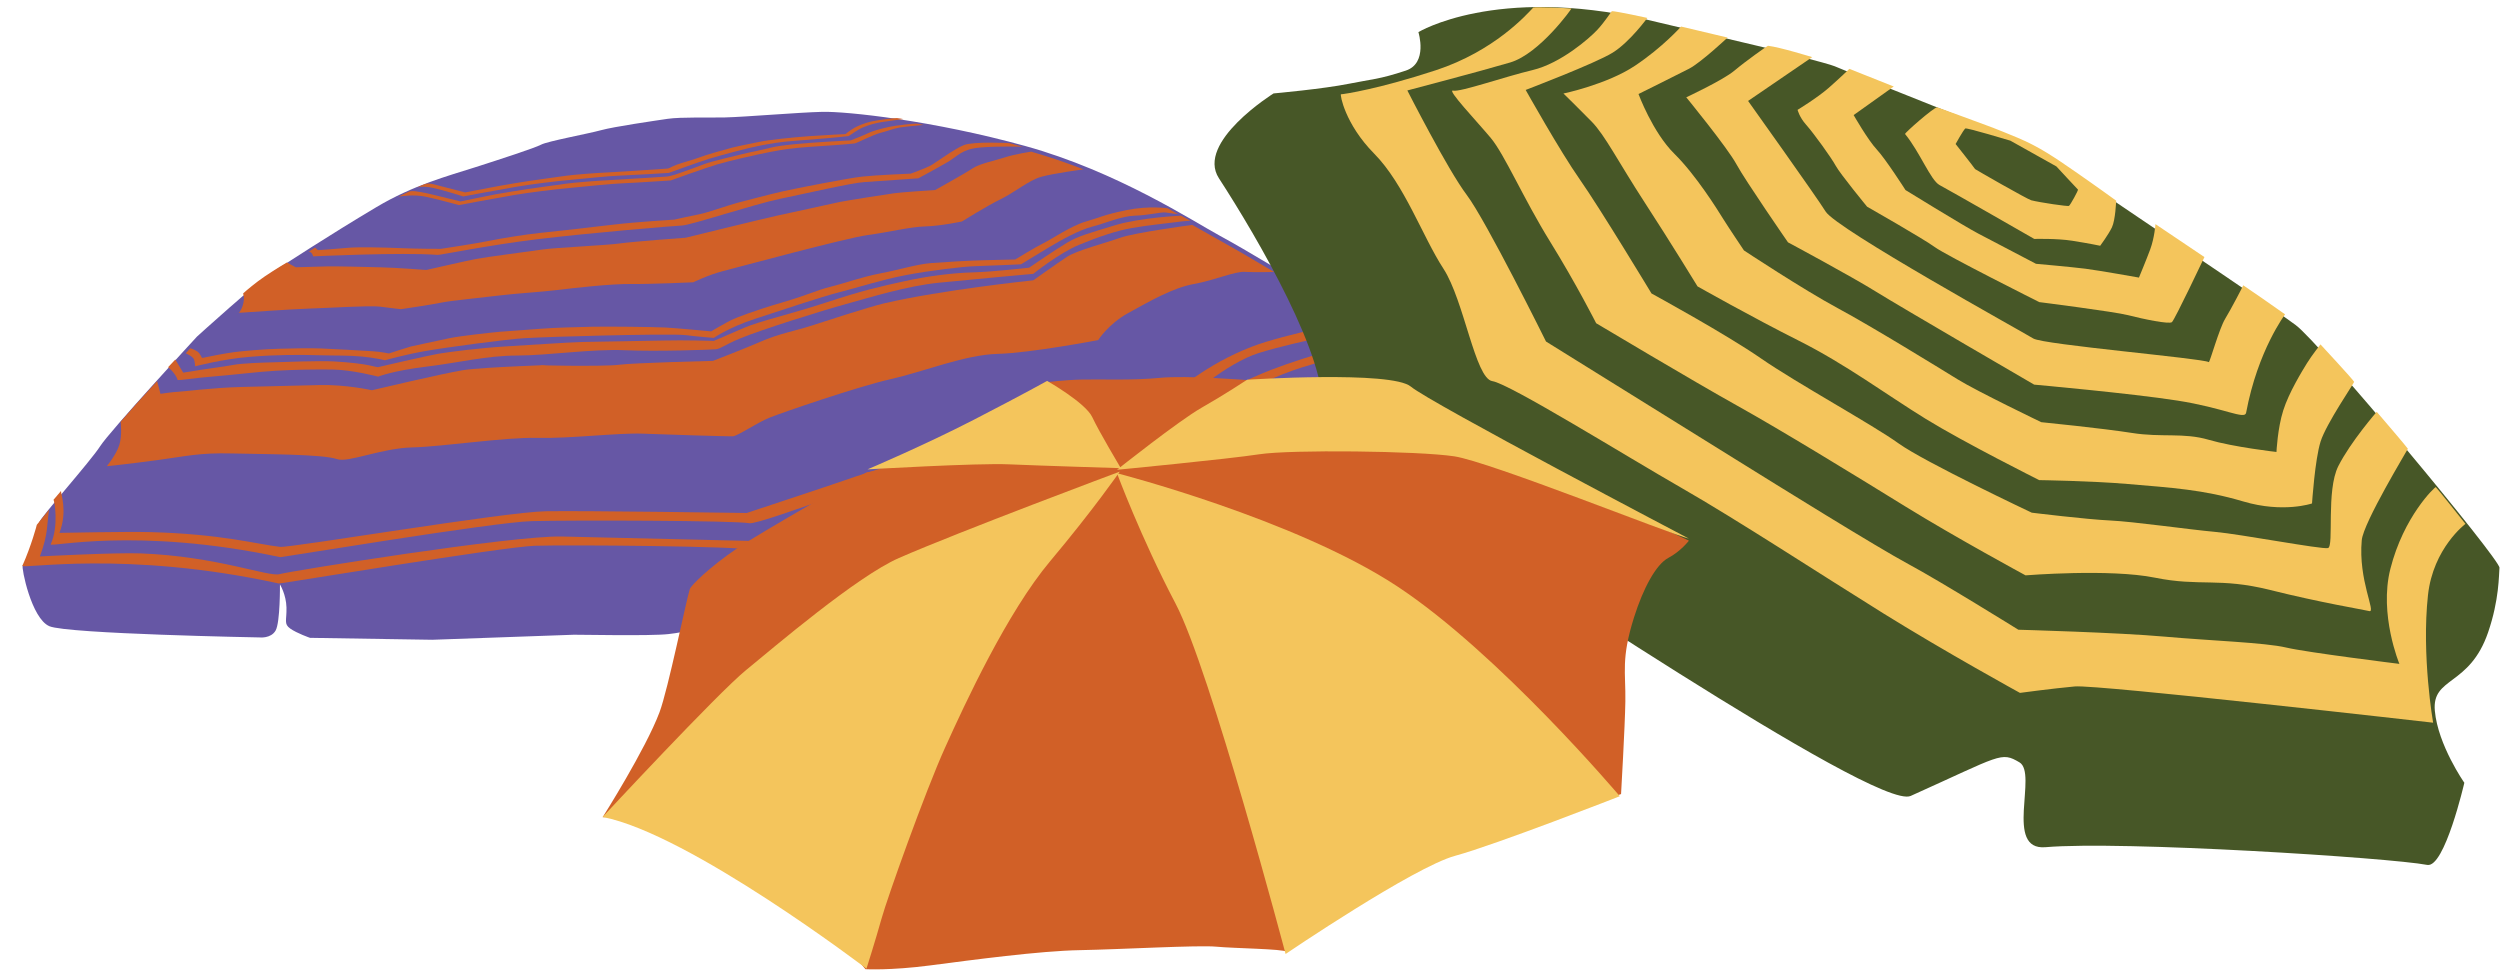
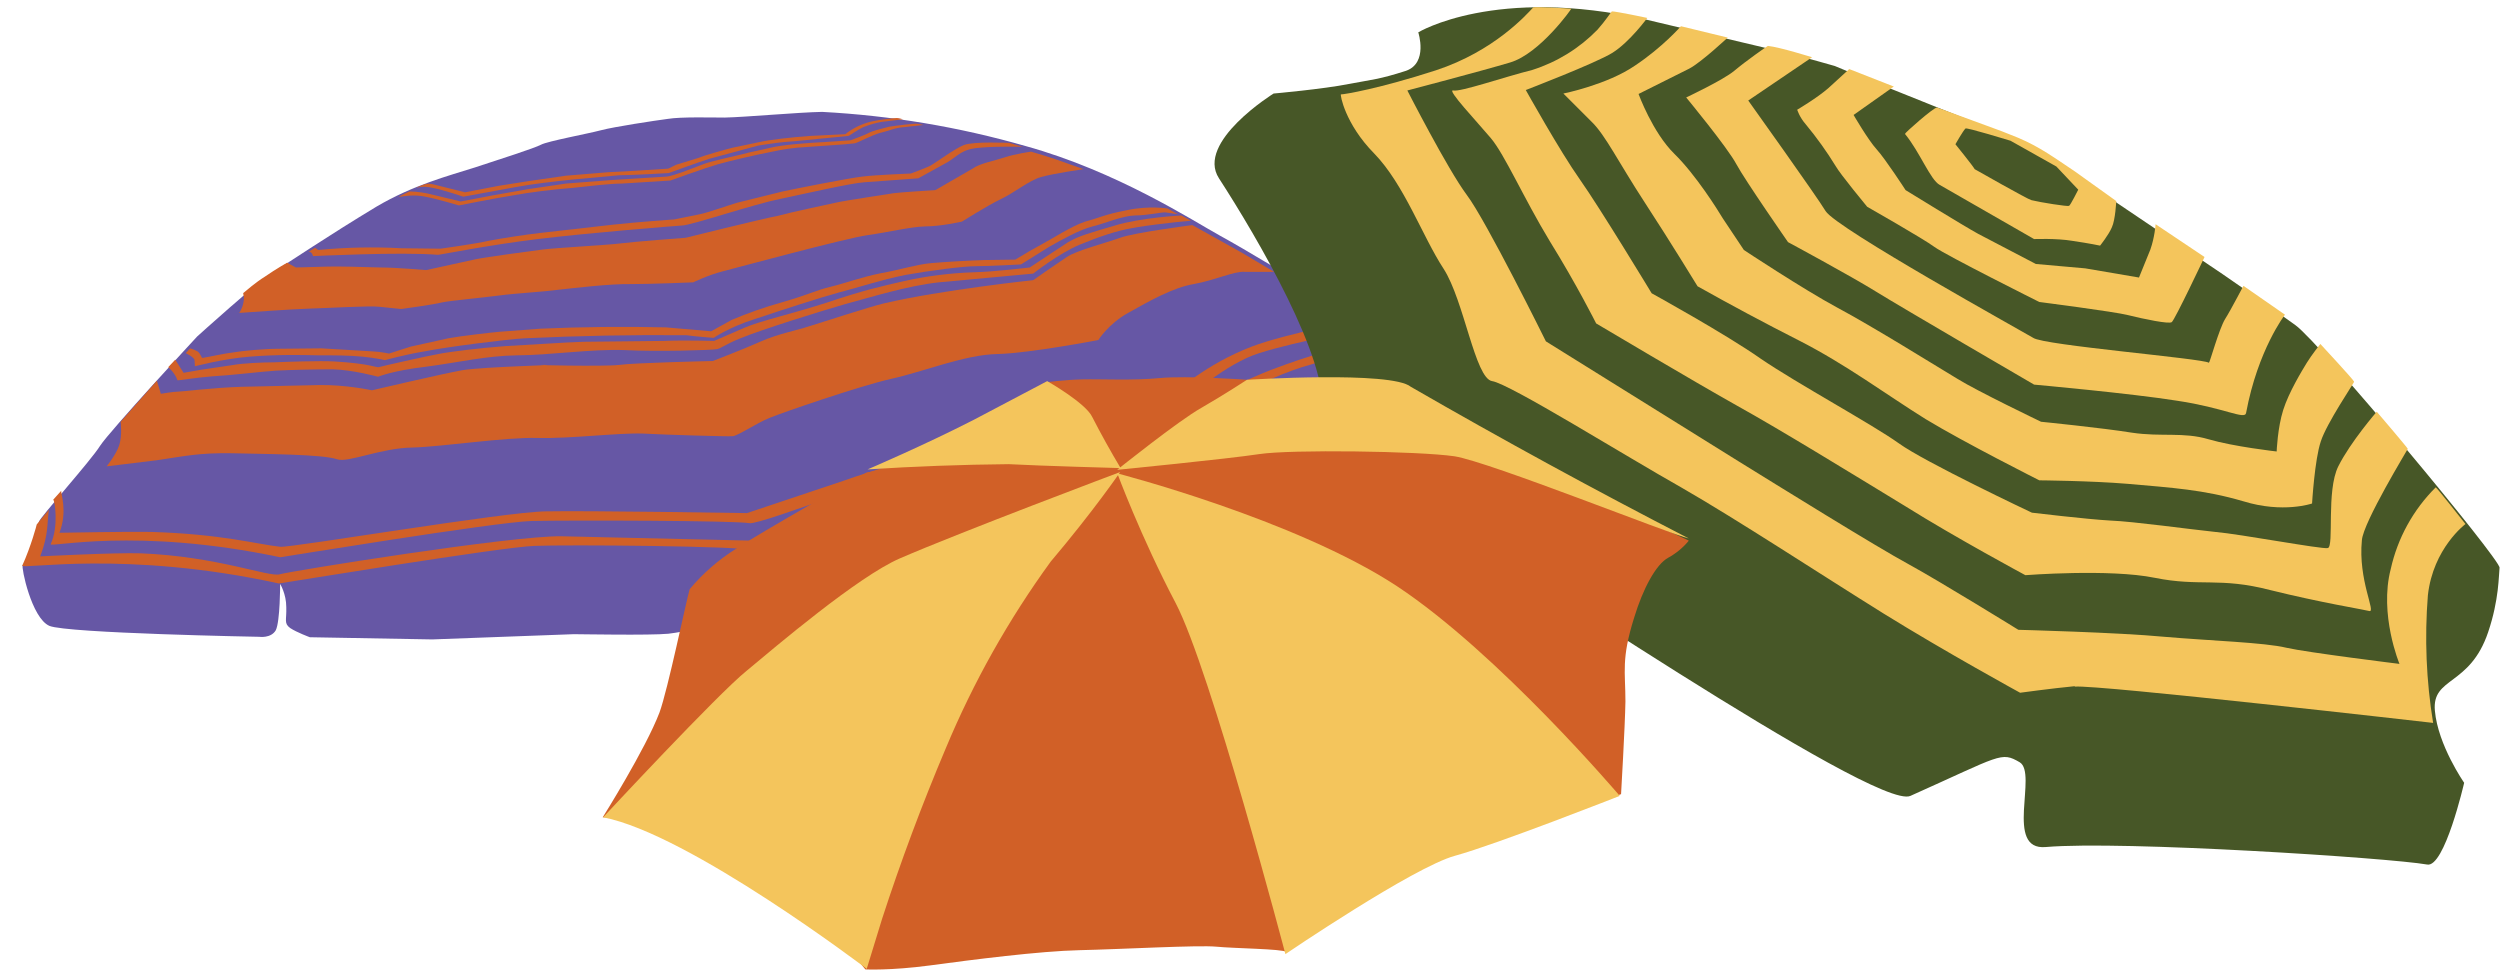
- <svg xmlns="http://www.w3.org/2000/svg" width="572px" height="222px" viewBox="0 0 572 222" version="1.1">
-   <defs />
-   <g id="Symbols" stroke="none" stroke-width="1" fill="none" fill-rule="evenodd">
-     <g id="playHeaderMotif">
-       <g id="playHeaderUmbrellas" transform="translate(0, 0.79248)">
-         <g id="umbrellaPurple" transform="translate(159.8417, 84.48) rotate(-7) translate(-159.8417, -84.48) translate(0.88498, 25.96)">
-           <path d="M317.913,70.937 C317.913,70.937 292.629,50.142 281.083,41.908 C275.517,37.938 259.586,24.474 239.436,16.14 C219.286,7.805 199.883,3.28 194.319,2.732 C188.755,2.185 176.812,1.756 171.99,1.282 C168.999,0.988 162.011,-0.074 159.007,0.004 C156.003,0.082 146.62,0.279 143.579,0.727 C140.538,1.175 131.119,1.742 129.562,2.337 C128.005,2.93 119.939,4.501 113.878,5.65 C107.389,6.879 99.416,7.962 90.409,11.933 C78.516,17.175 69.208,21.801 65.279,23.656 C61.35,25.511 46.046,36.334 46.046,36.334 C46.046,36.334 23.559,55.415 21.004,58.526 C18.449,61.637 5.325,73.142 5.039,74.141 C3.496,79.53 0.755,82.917 0.091,83.461 C-0.317,83.794 0.561,95.743 4.459,97.994 C8.356,100.246 51.85,106.395 51.85,106.395 C51.85,106.395 54.41,107.02 55.706,105.28 C57.002,103.539 57.979,94.918 57.979,94.918 C57.979,94.918 59.108,97.395 58.815,100.355 C58.522,103.315 57.707,103.982 59.081,105.238 C60.455,106.494 63.313,107.896 63.313,107.896 L91.023,111.745 C91.023,111.745 122.218,114.441 123.331,114.551 C124.443,114.66 140.691,117.007 144.808,117.038 C148.925,117.07 153.444,116.641 157.055,114.647 C161.364,112.27 161.364,109.685 163.151,106.982 C164.753,104.557 166.978,100.54 166.978,100.54 C166.978,100.54 166.949,102.405 170.366,105.731 C173.782,109.056 173.781,110.269 178.455,111.29 C183.965,112.493 186.211,112.147 186.211,112.147 C186.211,112.147 207.032,108.966 209.294,108.815 C211.556,108.664 225.239,106.648 227.575,105.757 C229.91,104.866 243.63,102.481 244.743,102.59 C245.855,102.7 256.133,100.77 259.283,99.212 C262.433,97.654 264.494,96.223 265.936,93.002 C267.379,89.782 268.454,83.753 268.454,83.753 C268.454,83.753 269.694,88.888 271.728,91.049 C274.354,93.841 278.152,93.783 279.265,93.893 C280.378,94.002 292.422,90.097 294.757,89.206 C297.093,88.315 308.733,84.231 308.733,84.231 C308.733,84.231 313.041,83.596 314.109,82.892 C315.178,82.188 315.665,81.675 316.021,79.344 C316.758,74.509 317.913,70.937 317.913,70.937" id="Fill-1" fill="#6657A5" />
-           <path d="M26.334,53.544 C26.334,53.544 26.354,56.632 25.394,58.766 C24.434,60.9 21.955,63.256 21.955,63.256 C21.955,63.256 26.808,63.36 33.549,63.278 C40.29,63.196 43.327,62.75 50.7,63.844 C58.072,64.937 71.272,66.51 74.482,68.078 C76.859,69.238 84.818,66.814 91.857,67.504 C98.895,68.193 113.156,67.733 120.528,68.827 C127.901,69.92 139.124,69.906 144.644,70.818 C150.164,71.73 163.798,73.808 164.91,73.917 C166.021,74.026 170.759,71.519 173.81,70.706 C176.862,69.892 194.865,66.083 202.421,65.337 C209.976,64.592 219.973,61.858 227.382,62.584 C234.791,63.309 250.606,62.259 250.606,62.259 C250.606,62.259 253.342,58.9 258.146,56.964 C263.499,54.807 269.101,52.46 273.864,52.191 C278.822,51.912 283.464,50.436 285.78,50.852 C288.096,51.268 292.445,51.69 292.445,51.69 L285.597,46.425 L275.172,38.72 C275.172,38.72 261.91,38.86 258.466,39.636 C255.022,40.413 248.275,41.28 245.839,42.484 C243.403,43.688 237.548,46.87 237.548,46.87 C237.548,46.87 216.576,46.487 203.027,47.945 C199.516,48.323 188.635,50.461 185.511,51.056 C182.079,51.71 178.258,51.893 173.76,53.247 C170.313,54.285 162.553,56.234 162.553,56.234 C162.553,56.234 144.4,54.456 141.03,54.497 C137.659,54.538 119.522,51.981 124.025,52.46 C128.602,52.948 110.245,51.186 105.429,51.382 C100.809,51.569 84.282,53.395 84.282,53.395 C84.282,53.395 78.501,51.343 72.573,50.763 C66.646,50.182 61.46,49.674 54.792,49.021 C48.123,48.368 41.382,48.45 40.271,48.341 C39.159,48.232 36.159,48.31 36.159,48.31 L35.755,45.323 L30.591,49.76 L26.334,53.544 Z" id="Fill-4" fill="#D16027" />
-           <path d="M38.641,42.476 C38.641,42.476 40.138,44.028 40.444,45.617 C40.49,45.859 44.565,45.648 48.483,45.839 C52.401,46.03 58.905,46.017 63,46.284 C67.067,46.549 72.015,47.048 75.989,47.605 C80.455,48.23 86.069,50.48 86.069,50.48 C86.069,50.48 89.54,49.548 97.226,49.556 C104.913,49.565 111.188,48.719 118.225,49.566 C125.264,50.412 135.419,50.114 142.792,51.353 C150.165,52.591 162.62,53.667 163.553,53.68 C164.661,53.695 165.581,52.942 169.362,51.89 C174.187,50.547 188.003,47.987 194.043,47.087 C200.2,46.17 208.67,44.632 215.967,44.784 C223.252,44.935 237.716,45.404 237.716,45.404 C237.716,45.404 244.061,41.444 248.886,40.101 C253.712,38.758 257.795,37.945 261.378,37.744 C264.961,37.544 270.198,37.68 271.701,37.642 C273.205,37.604 274.881,37.718 274.881,37.718 L272.885,36.314 C272.885,36.314 263.473,35.602 257.552,36.662 C251.631,37.721 249.162,38.027 246.415,39.207 C243.669,40.387 236.934,43.889 236.934,43.889 C236.934,43.889 228.691,43.829 224.048,43.389 C219.406,42.949 213.78,42.956 208.099,43.498 C202.419,44.04 198.631,44.401 190.019,46.106 C181.406,47.81 174.317,48.494 170.535,49.601 C166.701,50.723 163.316,51.722 163.316,51.722 C163.316,51.722 156.363,50.658 151.907,50.236 C147.45,49.814 137.255,48.668 133.542,48.316 C129.828,47.964 121.249,47.512 115.66,47.162 C110.071,46.813 102.756,46.84 100.305,46.968 C97.854,47.096 86.674,48.262 86.385,48.319 C85.874,48.421 84.74,47.293 76.426,45.786 C73.243,45.208 65.117,44.534 62.703,44.306 C60.289,44.077 55.647,43.637 53.382,43.782 C51.117,43.928 47.227,43.924 46.049,43.988 C44.634,44.064 41.908,44.136 41.908,44.136 L40.487,40.941 L38.641,42.476 Z" id="Fill-6" fill="#D16027" />
-           <path d="M43.032,39.812 C43.032,39.812 44.643,40.751 44.755,41.517 C44.867,42.283 44.794,43.031 44.794,43.031 C44.794,43.031 51.26,42.148 57.412,42.397 C63.82,42.657 68.909,43.319 73.187,43.965 C77.244,44.577 79.853,44.784 82.971,45.472 C86.09,46.159 88.073,46.954 88.073,46.954 C88.073,46.954 92.451,46.256 97.35,45.988 C102.249,45.72 116.508,45.565 120.416,45.827 C124.325,46.09 131.013,46.691 138.065,47.392 C145.117,48.093 155.444,49.166 157.33,49.684 C159.165,50.188 163.381,51.04 163.381,51.04 C163.381,51.04 167.032,49.084 173.249,47.869 C179.49,46.649 188.925,44.708 193.099,44.18 C197.274,43.651 203.006,42.522 208.666,42.141 C214.325,41.76 222.007,41.768 224.977,42.063 C227.946,42.358 235.202,42.891 235.202,42.891 C235.202,42.891 238.93,41.185 242.064,39.798 C245.199,38.411 249.297,36.743 252.526,36.308 C255.754,35.874 259.427,34.73 262.396,35.025 C265.366,35.32 268.594,34.885 269.503,35.165 C270.413,35.444 272.246,35.862 272.246,35.862 L270.03,34.258 C270.03,34.258 265.957,33.114 260.668,33.532 C255.38,33.95 254.147,34.525 250.965,35.021 C247.762,35.521 242.6,38.153 240.857,38.734 C239.113,39.316 234.013,41.64 234.013,41.64 C234.013,41.64 230.301,41.271 226.961,40.939 C223.62,40.608 218.22,40.26 214.861,40.115 C211.502,39.969 207.665,40.72 203.137,41.025 C198.61,41.33 194.755,42.268 191.341,42.684 C187.927,43.1 186.227,43.874 179.752,44.929 C173.277,45.985 169.048,47.074 167.885,47.462 C167.062,47.736 163.051,49.402 162.971,49.49 C162.971,49.49 155.082,47.762 152.687,47.335 C150.293,46.909 139.38,45.447 136.039,45.115 C132.699,44.783 127.502,44.267 124.329,44.14 C121.155,44.013 116.322,43.729 115.004,43.685 C113.572,43.637 105.778,43.492 103.097,43.76 C100.395,44.03 95.066,44.44 94.305,44.554 C93.544,44.667 89.151,45.52 89.151,45.52 C89.151,45.52 87.582,44.955 85.559,44.565 C83.535,44.175 76.721,42.963 73.955,42.5 C71.189,42.036 67.598,41.711 64.258,41.379 C60.917,41.047 55.654,40.876 54.06,40.9 C51.589,40.938 48.568,41.172 46.679,41.331 C46.455,41.349 46.421,40.34 45.712,39.725 C45.129,39.22 44.21,38.789 44.21,38.789 L43.032,39.812 Z" id="Fill-8" fill="#D16027" />
-           <path d="M57.773,27.789 C57.608,27.912 58.044,28.356 57.558,29.89 C57.073,31.423 56.206,32.108 56.206,32.108 C56.206,32.108 68.704,32.754 72.604,33.124 C76.504,33.495 86.198,34.055 88.39,34.624 C90.582,35.193 93.145,35.798 93.145,35.798 C93.145,35.798 100.665,35.609 102.559,35.428 C104.453,35.247 112.122,35.434 115.873,35.429 C119.624,35.424 125.585,35.81 129.336,35.805 C133.087,35.801 141.518,35.879 146.142,36.499 C150.767,37.119 160.257,37.84 160.257,37.84 C160.257,37.84 163.95,36.566 167.181,36.151 C170.411,35.736 196.106,32.038 201.175,31.978 C206.245,31.918 210.998,31.286 214.526,31.622 C218.055,31.957 222.975,31.522 222.975,31.522 C222.975,31.522 229.08,28.671 232.384,27.541 C235.688,26.411 239.306,24.046 242.165,23.596 C245.024,23.145 252.047,23.075 252.047,23.075 L249.08,21.53 L245.867,19.946 L243.226,18.732 L240.654,17.6 C240.654,17.6 236.957,17.685 234.47,18.171 C231.982,18.657 228.584,18.876 226.803,19.79 C225.021,20.704 217.783,23.627 217.783,23.627 C217.783,23.627 209.626,23.168 208.308,23.223 C207.189,23.27 197.357,23.492 194.702,23.781 C192.047,24.07 185.047,24.669 181.26,25.032 C177.472,25.394 159.816,27.508 159.816,27.508 C159.816,27.508 147.875,26.915 144.681,26.973 C141.487,27.03 129.954,26.115 126.946,26.191 C123.938,26.266 114.041,26.319 111.539,26.487 C109.416,26.63 99.986,27.601 99.986,27.601 C99.986,27.601 93.188,26.233 89.677,25.72 C86.167,25.206 79.518,24.213 77.661,24.036 C75.804,23.86 70.418,23.348 70.418,23.348 L68.539,22.011 C68.539,22.011 65.945,23.115 63.105,24.564 C60.883,25.698 58.366,27.349 57.773,27.789" id="Fill-10" fill="#D16027" />
-           <path d="M73.77,20.18 C74.606,20.262 74.652,21.354 74.652,21.354 C74.652,21.354 94.746,22.843 102.998,24.494 C103.611,24.617 114.546,23.698 126.078,23.711 C137.61,23.723 157.518,24.479 159.282,24.632 C161.348,24.812 176.159,21.805 182.398,21.296 C188.637,20.788 198.876,19.683 201.951,19.854 C205.386,20.045 214.264,20.504 214.264,20.504 C214.264,20.504 218.732,18.772 221.377,17.629 C224.021,16.487 224.925,15.101 229.132,15.235 C233.338,15.368 238.874,16.25 238.874,16.25 L235.838,15.032 C235.838,15.032 227.837,13.621 225.526,14.235 C223.214,14.849 218.511,17.534 217.342,17.98 C216.172,18.426 212.702,19.229 212.702,19.229 C212.702,19.229 204.967,18.601 201.596,18.55 C198.225,18.499 185.961,19.403 183.12,19.684 C180.279,19.966 174.097,20.814 172.409,21.039 C170.624,21.277 165.407,22.43 163.708,22.543 C162.009,22.656 157.748,23.079 157.748,23.079 C157.748,23.079 149.086,22.542 143.76,22.521 C133.706,22.482 130.578,22.417 126.899,22.358 C123.359,22.3 118.105,22.489 114.985,22.744 C111.866,22.998 103.876,23.209 103.876,23.209 C103.876,23.209 99,22.628 94.848,21.939 C90.697,21.25 84.988,20.432 82.731,20.38 C80.253,20.323 75.904,20.075 75.904,20.075 L75.357,19.425 L73.77,20.18 Z" id="Fill-12" fill="#D16027" />
-           <path d="M96.307,10.173 C96.307,10.173 99.161,10.032 101.824,10.924 C104.39,11.784 109.188,13.776 109.188,13.776 C109.188,13.776 117.812,13.215 121.741,13.039 C125.671,12.863 131.261,12.856 135.347,12.983 C139.243,13.104 144.042,13.146 146.86,13.384 C149.637,13.619 157.971,14.08 157.971,14.08 C157.971,14.08 166.257,12.192 169.097,11.715 C171.938,11.237 178.615,10.574 181.429,10.381 C184.228,10.188 186.483,10.127 190.192,10.312 C193.9,10.496 198.353,10.79 200.763,10.809 C201.275,10.813 205.189,9.344 206.886,9.133 C208.583,8.922 210.114,8.503 211.423,8.445 C212.733,8.386 216.919,8.531 216.919,8.531 C216.919,8.531 215.866,8.097 215.229,8.017 C214.677,7.947 210.794,7.842 209.043,8.012 C207.115,8.199 204.893,8.548 204.118,8.853 C203.344,9.157 199.955,10.01 199.955,10.01 C199.955,10.01 198.554,9.884 194.046,9.618 C189.588,9.355 184.019,9.112 181.566,9.437 C179.113,9.763 176.631,9.894 174.934,10.105 C173.237,10.316 167.639,10.897 166.062,11.311 C165.095,11.565 162.346,12.179 160.916,12.512 C159.638,12.811 157.781,13.152 157.227,13.095 C156.674,13.039 147.96,12.589 144.446,12.326 C140.839,12.056 135.641,11.864 134.147,11.904 C132.652,11.944 126.966,11.989 125.236,12.053 C123.528,12.117 120.091,12.202 117.802,12.353 C115.224,12.522 109.667,12.995 109.667,12.995 C109.667,12.995 105.546,11.445 103.705,10.732 C102.059,10.095 99.741,9.317 98.814,9.279 C98.42,9.263 98.323,9.301 98.323,9.301 L95.725,10.162 L96.307,10.173 Z" id="Fill-14" fill="#D16027" />
-           <path d="M100.116,8.639 C100.116,8.639 101.274,8.27 103.792,9.145 C106.219,9.987 110.414,11.932 110.414,11.932 C110.414,11.932 118.912,11.39 122.627,11.218 C126.343,11.045 131.63,11.038 135.494,11.163 C139.179,11.282 143.716,11.323 146.381,11.556 C149.008,11.786 157.753,12.32 157.753,12.32 C157.753,12.32 164.75,10.681 167.436,10.213 C170.122,9.745 176.214,8.879 178.875,8.689 C181.522,8.501 183.852,8.363 187.359,8.544 C190.866,8.725 197.284,8.972 199.563,8.969 C199.797,8.968 201.612,7.821 203.147,7.389 C204.709,6.948 206.199,6.771 207.437,6.714 C208.676,6.656 212.528,6.642 212.528,6.642 C212.528,6.642 211.568,6.308 211.115,6.227 C210.596,6.135 206.842,6.122 205.186,6.289 C203.363,6.473 201.833,6.987 201.1,7.286 C200.368,7.584 198.935,8.429 198.935,8.429 C198.935,8.429 195.103,8.12 190.838,7.902 C186.62,7.687 181.425,7.601 179.207,7.793 C176.876,7.996 174.535,8.135 172.931,8.341 C171.326,8.548 166.479,9.283 164.988,9.69 C164.073,9.939 161.026,10.374 159.674,10.702 C158.465,10.994 157.997,11.348 157.474,11.293 C156.95,11.238 147.421,10.777 144.099,10.519 C140.688,10.254 135.772,10.066 134.359,10.105 C132.946,10.144 127.568,10.189 125.932,10.252 C124.317,10.314 121.066,10.397 118.902,10.545 C116.464,10.711 110.969,11.072 110.969,11.072 C110.969,11.072 107.312,9.655 105.571,8.956 C104.014,8.331 103.183,7.944 102.309,8.022 C101.637,8.082 100.116,8.639 100.116,8.639" id="Fill-16" fill="#D16027" />
-           <path d="M4.421,74.613 C4.442,74.638 2.535,79.334 0.008,83.501 C-0.495,84.331 23.859,82.78 57.757,94.692 C58.075,94.804 109.598,92.604 116.887,93.254 C124.176,93.904 163.53,99.043 166.495,100.32 C166.676,100.397 213.256,90.211 220.16,89.19 C228.621,87.939 267.118,83.949 268.243,83.711 C271.241,83.076 283.889,76.383 296.163,74.131 C303.82,72.727 317.189,71.225 317.034,71.195 C317.034,71.195 315.488,69.826 315.078,69.57 C314.37,69.129 297.461,71.692 289.131,73.819 C277.338,76.829 268.471,81.421 267.583,81.889 C266.696,82.357 223.472,85.49 194.836,91.572 C192.15,92.143 166.562,98.245 166.562,98.245 C166.562,98.245 134.488,93.555 123.316,91.908 C112.143,90.262 60.622,92.197 58.217,92.579 C55.604,92.994 44.5,86.8 27.241,84.003 C21.453,83.065 4.234,81.879 4.234,81.879 C6.873,76.845 6.682,74.732 7.653,71.483 L4.421,74.613 Z" id="Fill-18" fill="#D16027" />
-           <path d="M8.896,69.415 C9.126,69.46 9.421,75.568 7.034,79.424 C6.559,80.192 26.78,77.722 58.796,88.743 C59.096,88.846 108.209,86.741 116.879,87.57 C126.167,88.459 163.164,93.107 166.297,94.118 C168.639,94.874 207.111,85.221 213.631,84.276 C221.622,83.119 265.964,78.691 267.026,78.471 C269.858,77.884 278.838,71.12 286.775,69.658 C295.441,68.062 313.522,66.882 313.522,66.882 C313.522,66.882 311.859,65.404 311.398,65.178 C310.692,64.832 293.214,66.069 285.346,68.036 C274.208,70.821 266.926,76.233 265.663,76.658 C264.766,76.96 216.127,81.085 189.153,87.027 C186.275,87.662 165.978,91.723 165.978,91.723 C165.978,91.723 129.613,86.705 120.443,85.728 C110.955,84.717 61.332,86.959 59.035,86.401 C53.693,85.104 46.183,81.876 30.104,79.449 C24.63,78.622 9.336,77.075 9.336,77.075 C11.829,72.417 10.729,68.226 10.863,67.602 L8.896,69.415 Z" id="Fill-20" fill="#D16027" />
-         </g>
-         <g id="umbrellaGreen" transform="translate(277.7984, 0)">
-           <path d="M286.042,178.304 C286.042,178.304 280.006,169.69 279.293,161.84 C278.579,153.989 287.219,156.343 291.489,143.864 C294.039,136.411 293.929,130.794 294.082,129.112 C294.255,127.224 252.957,77.609 247.449,73.577 C241.943,69.546 230.652,61.93 230.652,61.93 L186.83,32.293 C186.83,32.293 145.36,15.846 141.972,14.364 C140.569,13.749 127.348,10.394 125.862,10.063 C124.377,9.733 101.574,4.286 98.822,3.663 C64.328,-4.14 46.732,6.558 46.732,6.558 C46.732,6.558 48.966,13.661 43.858,15.358 C37.695,17.402 36.06,17.315 30.913,18.356 C24.94,19.565 13.594,20.584 13.594,20.584 C13.594,20.584 -4.278,31.727 1.089,39.993 C10.125,53.907 26.048,81.393 24.74,93.547 C24.238,98.219 45.653,90.461 52.154,93.872 C54.933,95.331 43.14,113.594 52.31,118.662 C61.479,123.728 151.421,184.888 159.359,181.32 C180.145,171.976 179.986,171.123 184.248,173.628 C188.51,176.133 180.667,193.867 190.222,193.045 C207.712,191.541 269.089,195.464 277.551,197.098 C281.53,197.866 286.042,178.304 286.042,178.304" id="Fill-12" fill="#475727" />
-           <path d="M196.917,156.266 C191.72,156.745 184.368,157.741 184.368,157.741 C184.368,157.741 167.381,148.418 153.163,139.58 C138.945,130.741 119.67,118.141 106.956,110.857 C94.241,103.57 67.582,86.999 63.651,86.411 C59.719,85.822 57.208,67.966 52.46,60.686 C47.712,53.407 43.555,41.39 36.604,34.349 C29.883,27.542 28.774,20.791 29.01,20.782 C29.796,20.752 37.747,19.535 50.701,15.285 C64.113,10.888 71.518,2.521 73,0.947 C73.194,0.743 80.699,1.06 81.745,1.161 C81.829,1.169 74.466,11.505 67.729,13.503 C60.993,15.499 44.203,19.904 44.203,19.904 C44.203,19.904 53.389,37.982 57.796,43.812 C62.204,49.644 75.931,77.348 75.931,77.348 C75.931,77.348 111.031,99.167 119.917,104.69 C128.804,110.215 151.463,124.3 158.846,128.271 C166.228,132.242 184,143.29 184,143.29 C184,143.29 206.909,143.924 217.369,144.862 C227.832,145.799 240.447,146.222 245.268,147.363 C250.087,148.503 271.182,151.104 271.182,151.104 C271.182,151.104 266.485,139.815 269.108,129.408 C272.158,117.318 279.328,110.581 279.512,110.662 C279.698,110.743 286.298,119.071 286.298,119.071 C286.298,119.071 278.899,124.598 277.722,135.381 C276.213,149.207 278.9,164.56 278.9,164.56 C278.9,164.56 202.113,155.786 196.917,156.266" id="Fill-15" fill="#F4C55C" />
-           <path d="M54.683,19.946 C56.285,20.323 66.405,16.776 72.845,15.243 C79.284,13.712 85.864,7.977 87.671,6.032 C89.477,4.086 90.894,1.762 91.011,1.76 C91.96,1.747 99.111,3.306 99.111,3.306 C99.111,3.306 95.13,8.802 91.176,11.26 C87.223,13.716 71.274,19.786 71.274,19.786 C71.274,19.786 79.136,33.827 83.697,40.317 C88.259,46.81 100.067,66.353 100.067,66.353 C100.067,66.353 116.995,75.583 125.133,81.223 C133.273,86.864 150.642,96.368 156.568,100.641 C162.493,104.912 187.069,116.509 187.069,116.509 C187.069,116.509 199.62,118.05 204.969,118.293 C210.318,118.536 223.228,120.387 229.02,120.903 C234.812,121.42 253.411,124.948 254.843,124.607 C256.273,124.267 254.373,111.459 257.205,105.859 C260.036,100.26 265.998,93.433 265.998,93.433 C265.998,93.433 273.13,101.751 273.124,101.884 C273.119,102.018 262.939,118.755 262.571,122.81 C261.741,131.956 265.906,139.402 264.306,139.026 C262.704,138.648 253.267,137.107 241.618,134.197 C229.968,131.286 225.571,133.469 215.249,131.379 C204.928,129.29 185.644,130.848 185.644,130.848 C185.644,130.848 169.602,122.164 158.092,115.054 C146.581,107.943 129.665,97.584 119.652,92.012 C109.64,86.438 87.403,73.162 87.403,73.162 C87.403,73.162 82.966,64.36 76.841,54.452 C70.715,44.544 66.462,34.569 63.295,30.777 C60.13,26.985 53.081,19.568 54.683,19.946" id="Fill-17" fill="#F4C55C" />
-           <path d="M260.829,86.581 C260.855,86.819 254.465,96.1 253.157,100.219 C251.851,104.338 251.192,114.397 251.192,114.397 C251.192,114.397 244.631,116.661 235.46,113.939 C226.256,111.21 219.109,110.812 208.978,109.941 C200.719,109.233 188.771,109.058 188.771,109.058 C188.771,109.058 171.682,100.512 162.755,95.014 C153.827,89.515 144.557,82.575 133.741,77.145 C122.924,71.713 110.598,64.736 110.598,64.736 C110.598,64.736 104.504,54.761 98.5,45.523 C92.494,36.284 89.426,30.153 86.404,27.063 C83.384,23.97 79.917,20.605 79.917,20.605 C79.917,20.605 89.893,18.522 96.301,14.238 C102.647,9.997 106.833,5.28 106.833,5.28 L117.47,7.804 C117.47,7.804 111.385,13.517 108.67,14.924 C105.956,16.329 97.092,20.719 97.092,20.719 C97.092,20.719 100.314,29.473 105.292,34.386 C110.269,39.298 115.212,47.266 116.446,49.258 C117.682,51.25 121.216,56.504 121.216,56.504 C121.216,56.504 134.779,65.472 142.642,69.699 C150.506,73.929 165.682,83.274 170.146,86.023 C174.609,88.773 189.244,95.803 189.244,95.803 C189.244,95.803 203.285,97.201 210.016,98.269 C216.749,99.338 221.799,98.14 227.533,99.825 C233.268,101.51 243.058,102.617 243.058,102.617 C243.058,102.617 243.302,97.226 244.609,93.107 C245.916,88.988 248.942,84.082 250.043,82.297 C251.143,80.514 253.128,78.007 253.128,78.007 C253.128,78.007 260.796,86.264 260.829,86.581" id="Fill-19" fill="#F4C55C" />
-           <path d="M245.022,71.126 C245.056,71.152 238.798,79.275 236.109,93.658 C235.802,95.3 231.069,92.531 220.412,90.863 C209.754,89.196 187.616,87.211 187.616,87.211 C187.616,87.211 157.229,69.547 151.438,65.946 C145.649,62.345 131.294,54.655 131.294,54.655 C131.294,54.655 121.502,40.499 119.482,36.762 C117.463,33.023 108.02,21.471 108.02,21.471 C108.02,21.471 116.478,17.525 119.016,15.381 C121.552,13.238 126.591,9.666 126.717,9.68 C129.468,9.997 136.834,12.278 136.834,12.278 L122.164,22.302 C122.164,22.302 137.952,44.429 139.902,47.602 C142.367,51.617 185.119,75.223 187.42,76.655 C189.692,78.067 226.163,81.186 227.571,82.061 C227.793,82.199 229.95,74.391 231.322,72.142 C232.694,69.893 235.414,64.65 235.456,64.485 C235.466,64.443 243.826,70.253 245.022,71.126" id="Fill-21" fill="#F4C55C" />
-           <path d="M226.579,58.025 C226.579,58.025 219.776,72.379 219.142,72.909 C218.506,73.441 212.701,72.24 209.067,71.309 C205.985,70.518 188.783,68.329 188.783,68.329 C188.783,68.329 167.423,57.617 164.889,55.746 C162.354,53.876 149.388,46.493 149.388,46.493 C149.388,46.493 143.242,39.012 142.232,37.16 C141.222,35.309 137.251,29.785 135.436,27.742 C133.871,25.984 133.488,24.336 133.488,24.336 C133.488,24.336 137.975,21.624 140.65,19.276 C143.324,16.927 145.328,14.96 145.328,14.96 L155.487,18.998 L146.316,25.537 C146.316,25.537 149.569,31.232 151.606,33.411 C153.645,35.591 158.18,42.693 158.18,42.693 C158.18,42.693 171.539,50.932 174.795,52.631 C178.049,54.33 188.035,59.566 188.035,59.566 C188.035,59.566 196.189,60.292 199.325,60.688 C202.46,61.084 211.591,62.719 211.591,62.719 C211.591,62.719 213.356,58.49 214.172,56.265 C215.169,53.549 215.369,50.486 215.369,50.486 L226.579,58.025 Z" id="Fill-23" fill="#F4C55C" />
-           <path d="M171.852,28.606 C172.107,28.353 182.173,31.393 182.173,31.393 L192.71,37.29 C192.71,37.29 197.5,42.472 197.638,42.582 C197.776,42.691 195.87,46.171 195.572,46.321 C195.274,46.47 189.024,45.556 186.957,45.035 C186.105,44.819 174.156,37.993 174.092,37.886 C173.819,37.421 169.645,32.158 169.645,32.158 C169.645,32.158 171.294,29.158 171.852,28.606 M158.082,29.869 C161.448,33.967 163.924,40.449 165.972,41.548 C169.055,43.205 187.644,53.877 187.644,53.877 C187.644,53.877 192.788,53.727 196.339,54.293 C200.405,54.939 202.726,55.44 202.726,55.44 C202.726,55.44 204.616,52.883 205.408,51.234 C206.222,49.537 206.38,45.118 206.38,45.118 C206.38,45.118 201.429,41.531 196.935,38.426 C192.44,35.32 188.837,32.813 183.819,30.715 C178.799,28.616 176.639,27.858 176.639,27.858 C176.639,27.858 165.57,23.77 165.442,23.76 C164.714,23.702 157.915,29.666 158.082,29.869" id="Fill-25" fill="#F4C55C" />
-         </g>
-         <g id="umbrellaOrange" transform="translate(137.8863, 85.48)">
-           <path d="M157.6,130.642 C157.6,130.642 182.586,111.853 191.633,109.257 C200.679,106.66 215.012,98.781 221.215,98.242 C227.333,97.71 233.014,95.396 233.014,95.396 C233.014,95.396 233.904,80.025 233.996,74.243 C234.104,67.472 232.976,64.509 235.977,54.991 C238.061,48.387 240.988,42.876 243.829,41.373 C246.671,39.872 248.535,37.43 248.535,37.43 C248.535,37.43 217.08,22.741 210.294,19.045 C203.508,15.349 185.758,4.753 183.353,4.325 C180.948,3.897 165.261,4.502 161.43,4.584 C157.6,4.667 147.623,0.708 147.623,0.708 C147.623,0.708 133.704,-0.433 127.489,0.182 C121.275,0.796 114.082,0.471 109.774,0.564 C105.463,0.658 101.165,1.23 101.165,1.23 C101.165,1.23 91.899,8.7 88.141,12.143 C84.382,15.586 77.162,16.436 73.372,18.439 C69.583,20.442 60.406,21.801 60.406,21.801 C60.406,21.801 36.271,35.435 30.643,39.273 C24.428,43.51 20.203,47.685 19.942,48.51 C19.093,51.178 14.978,71.434 13.016,76.678 C9.844,85.153 0,100.701 0,100.701 C0,100.701 22.538,100.001 34.883,109.765 C47.297,119.585 60.134,135.479 60.134,135.479 C60.134,135.479 65.819,135.804 74.856,134.625 C84.46,133.371 100.01,131.285 109.159,131.122 C118.432,130.956 136.331,129.936 140.405,130.328 C144.486,130.72 155.594,130.822 156.493,131.478 L157.6,130.642 Z" id="Fill-1" fill="#D16027" />
-           <path d="M117.681,22 C117.681,22 158.431,32.488 181.741,47.841 C205.053,63.193 232.727,95.906 232.727,95.906 C232.727,95.906 204.555,106.931 195.036,109.539 C185.516,112.147 156.257,132 156.257,132 C156.257,132 139.064,67.023 131.077,51.819 C123.09,36.616 117.681,22 117.681,22" id="Fill-3" fill="#F4C55C" />
-           <path d="M248.535,36.96 C244.676,36.093 203.055,19.39 194.87,18.138 C186.684,16.888 157.404,16.561 150.23,17.666 C143.055,18.769 117.681,21.214 117.681,21.214 C117.681,21.214 131.826,9.977 137.04,7.012 C142.255,4.049 147.459,0.609 147.459,0.609 C147.459,0.609 180.526,-1.522 184.925,2.187 C189.325,5.896 248.535,36.96 248.535,36.96" id="Fill-5" fill="#F4C55C" />
-           <path d="M101.695,0.88 C101.695,0.88 110.5,5.892 112.022,9.167 C113.544,12.444 118.559,20.844 118.559,20.844 C118.559,20.844 100.19,20.285 92.937,19.966 C85.683,19.646 60.597,21.12 60.597,21.12 C60.597,21.12 73.518,15.649 84.982,9.738 C96.446,3.826 101.695,0.88 101.695,0.88" id="Fill-7" fill="#F4C55C" />
-           <path d="M60.36,135.36 C60.36,135.36 19.849,104.495 -0,100.652 C-0,100.652 26.152,72.494 32.765,67.08 C39.379,61.663 58.176,45.61 67.787,41.401 C81.599,35.351 118.319,21.632 118.319,21.632 C118.319,21.632 112.26,30.379 102.417,42.095 C92.574,53.812 82.928,74.631 78.34,84.796 C73.751,94.961 65.14,119.114 63.801,123.936 C62.462,128.759 60.36,135.36 60.36,135.36" id="Fill-9" fill="#F4C55C" />
-         </g>
-       </g>
+ <svg xmlns="http://www.w3.org/2000/svg" width="572" height="222">
+   <g fill="none" fill-rule="evenodd">
+     <path d="M319.1 78.2s-27.6-17.5-40-24.3c-6-3.3-23.5-14.7-44.5-20.5a209 209 0 0 0-46.5-7.8c-5.5.1-17.5 1.2-22.3 1.3-3 0-10-.2-13 .3-3 .4-12.3 1.8-15.3 2.6s-12.2 2.5-13.7 3.3c-1.5.8-9.3 3.3-15.1 5.2-6.3 2-14.1 4-22.6 9C75 54 66.3 59.9 62.6 62.2 59 64.4 45.1 77 45.1 77s-20 21.6-22.2 25c-2.1 3.4-13.8 16.4-14 17.4-.8 5.6-3.1 9.3-3.7 9.9-.4.4 2 12.1 6.1 13.9 4.1 1.7 48 2.5 48 2.5s2.7.4 3.8-1.5c1-2 1-10.6 1-10.6s1.4 2.3 1.4 5.3c.1 3-.6 3.7.9 4.8 1.5 1 4.5 2.1 4.5 2.1l28 .5 32.4-1.2c1.1 0 17.5.3 21.6-.1 4.1-.5 8.6-1.5 11.9-3.9 4-2.9 3.7-5.4 5.1-8.3 1.3-2.6 3-6.9 3-6.9s.2 1.9 4 4.7c3.8 3 4 4.1 8.7 4.6 5.6.5 7.8-.1 7.8-.1s20.3-5.7 22.5-6.1c2.3-.5 15.6-4.1 17.8-5.3a133 133 0 0 1 16.7-5.2c1 0 11-3.2 14-5.2 3-1.9 4.8-3.6 5.8-7 1-3.3 1.4-9.4 1.4-9.4s1.9 5 4.1 6.8c3 2.5 6.7 2 7.9 2 1-.1 12.6-5.5 14.8-6.6l13.2-6.7s4.2-1.1 5.2-2c1-.8 1.4-1.3 1.5-3.7.1-4.9.8-8.6.8-8.6" fill="#6657A5" />
+     <path d="M27.6 96.5s.4 3-.3 5.3c-.7 2.2-2.9 4.9-2.9 4.9l11.5-1.4c6.7-1 9.7-1.7 17.1-1.6 7.5.2 20.8.2 24.2 1.4 2.5.8 10-2.6 17.1-2.7 7.1-.2 21.2-2.4 28.7-2.2 7.4.2 18.5-1.2 24.1-1 5.6.3 19.4.7 20.5.6 1.1 0 5.5-3 8.5-4.2 2.9-1.2 20.3-7.2 27.7-8.9 7.4-1.6 17-5.6 24.5-5.7 7.4-.2 23-3.2 23-3.2s2.3-3.7 6.8-6.2c5-2.8 10.3-5.8 15-6.6 5-.9 9.3-3 11.7-2.8h6.7l-7.4-4.4-11.3-6.3s-13.2 1.7-16.5 2.9c-3.3 1.2-10 2.9-12.2 4.4a372 372 0 0 0-7.7 5.3s-20.8 2.2-34.1 5.3c-3.4.8-14 4.3-17 5.2-3.3 1.1-7.1 1.7-11.4 3.6-3.3 1.5-10.8 4.4-10.8 4.4s-18.2.4-21.5.9c-3.4.4-21.7 0-17.2 0 4.6 0-13.8.4-18.6 1.2-4.5.8-20.7 4.6-20.7 4.6s-6-1.3-12-1.2l-17.8.4c-6.7.2-13.4 1.1-14.5 1.1-1.1 0-4 .5-4 .5l-.9-3-4.5 5.1-3.8 4.3z" fill="#D16027" />
+     <path d="M38.5 84s1.6 1.4 2.1 3c.1.1 4.1-.6 8-.9 4-.2 10.4-1 14.5-1.3 4-.2 9-.3 13-.3 4.6.1 10.4 1.7 10.4 1.7s3.3-1.4 11-2.3c7.6-1 13.7-2.5 20.8-2.6 7.1 0 17.2-1.5 24.6-1.2 7.5.4 20 0 21-.2 1-.1 1.8-1 5.5-2.5 4.6-1.9 18-6.1 23.9-7.8 6-1.6 14.2-4.2 21.5-5l21.6-2S242.2 58 247 56c4.6-1.9 8.5-3.2 12-3.8 3.6-.7 8.8-1.2 10.3-1.4l3.2-.3-2.2-1.2s-9.4.5-15.2 2.3c-5.7 1.7-8.1 2.3-10.7 3.8l-8.8 5.8s-8.2 1-12.9 1.1a87 87 0 0 0-15.8 2c-5.6 1.3-9.3 2.1-17.6 4.9-8.4 2.7-15.3 4.2-19 5.8l-6.9 3s-7-.2-11.5 0l-18.4.2c-3.8.1-12.3.7-18 1-5.5.4-12.8 1.3-15.2 1.8-2.4.4-13.4 2.9-13.6 3-.5.2-1.8-.8-10.2-1.3-3.3-.2-11.4.1-13.8.2-2.5 0-7.1.2-9.3.6L46 84.6l-4 .7-1.9-3-1.6 1.7z" fill="#D16027" />
+     <path d="M42.5 80.8s1.7.8 2 1.5l.1 1.5s6.4-1.7 12.5-2.2c6.4-.5 11.5-.4 15.8-.3 4.1 0 6.8 0 10 .3 3.1.3 5.2.8 5.2.8s4.2-1.2 9-2c4.9-1 19-2.8 23-3a648.1 648.1 0 0 1 37-.7c2 .3 6.2.6 6.2.6s3.4-2.4 9.4-4.3c6-2 15.2-5 19.3-6.1 4-1 9.6-2.9 15.2-4 5.6-1 13.2-2 16.2-2s10.2-.4 10.2-.4l6.4-4c3-1.7 6.9-3.9 10-4.7 3.2-.8 6.7-2.4 9.6-2.5 3 0 6.2-.8 7.1-.7l2.8.4-2.4-1.3s-4.2-.7-9.3.4c-5.2 1-6.4 1.8-9.5 2.6-3.1 1-8 4.2-9.6 5a122 122 0 0 0-6.4 3.7l-7.1.1c-3.4.1-8.8.4-12.1.7-3.4.3-7 1.5-11.5 2.3-4.5.9-8.2 2.3-11.5 3.1-3.4.8-5 1.8-11.3 3.6a96 96 0 0 0-11.4 4l-4.7 2.6-10.4-.9a429 429 0 0 0-28.6.3l-9.3.7c-1.4.1-9.2 1-11.8 1.5L94 79.3l-5 1.6s-1.7-.4-3.7-.5l-11.8-.7-9.7.1c-3.4 0-8.6.5-10.2.8-2.5.3-5.4 1-7.3 1.3-.2 0-.4-1-1.1-1.5-.7-.4-1.7-.7-1.7-.7l-1 1.1z" fill="#D16027" />
+     <path d="M55.7 67.1c-.2.1.3.5 0 2.1s-1 2.4-1 2.4 12.4-.9 16.3-1c4-.1 13.6-.7 15.9-.4l4.9.5s7.4-1 9.3-1.5c1.8-.4 9.4-1.1 13.2-1.6 3.7-.5 9.7-.8 13.4-1.3 3.7-.4 12-1.4 16.7-1.3 4.7 0 14.2-.4 14.2-.4s3.5-1.7 6.7-2.5c3.1-.8 28.2-7.6 33.2-8.3 5-.7 9.7-1.9 13.2-2 3.6 0 8.4-1.1 8.4-1.1s5.7-3.6 8.8-5.1c3.2-1.5 6.5-4.3 9.3-5.1 2.8-.8 9.7-1.8 9.7-1.8l-3.1-1.1-3.4-1.2-2.8-.9-2.7-.8s-3.6.5-6 1.3-5.8 1.4-7.4 2.6l-8.5 4.9s-8.2.5-9.5.7c-1 .2-10.8 1.6-13.4 2.2-2.6.6-9.5 2-13.2 3-3.7.7-21 5-21 5s-12 .9-15 1.3c-3.2.4-14.8 1-17.8 1.4-3 .4-12.8 1.7-15.2 2.2l-11.4 2.5s-6.9-.6-10.4-.6c-3.6-.1-10.3-.3-12.2-.2l-7.2.2-2-1.1s-2.5 1.4-5.1 3.2c-2.1 1.3-4.4 3.3-5 3.8" fill="#D16027" />
+     <path d="M70.6 57.6c.9 0 1 1 1 1s20.2-1 28.6-.3c.6 0 11.3-2.2 22.8-3.6 11.4-1.4 31.3-3 33-3.1 2.1 0 16.4-4.9 22.6-6.1 6.1-1.3 16.1-3.6 19.2-3.8l12.3-.9 6.7-3.7c2.5-1.5 3.2-3 7.4-3.3 4.2-.4 9.8-.2 9.8-.2l-3.1-.9s-8.2-.4-10.4.5c-2.2.9-6.5 4.1-7.6 4.7-1.2.6-4.5 1.8-4.5 1.8s-7.8.3-11.1.7c-3.4.4-15.4 2.8-18.2 3.4l-10.5 2.6c-1.7.5-6.8 2.3-8.4 2.6l-5.9 1.2s-8.6.6-14 1.2l-16.7 1.9c-3.5.4-8.7 1.2-11.8 1.8-3 .7-11 1.8-11 1.8l-9-.1a125.7 125.7 0 0 0-19 .4l-.7-.5-1.5.9zM91.8 45s2.8-.6 5.5 0c2.7.5 7.7 2 7.7 2s8.5-1.7 12.4-2.3c3.8-.7 9.4-1.4 13.5-1.7 3.8-.4 8.6-1 11.4-1l11.1-.7s8-2.9 10.8-3.7c2.8-.8 9.3-2.3 12-2.8 2.8-.6 5-1 8.8-1.2 3.7-.3 8.1-.5 10.5-.8.5 0 4.2-2 5.9-2.4 1.7-.4 3.1-1 4.4-1.2l5.5-.6s-1.1-.3-1.8-.3c-.5 0-4.4.4-6.1.7-1.9.5-4 1-4.8 1.5-.7.4-4 1.6-4 1.6l-5.9.4c-4.4.2-10 .7-12.4 1.3-2.4.6-4.8 1-6.5 1.5-1.7.4-7.1 1.6-8.7 2.2l-5 1.9c-1.2.4-3 1-3.5 1l-12.8.8-10.3.8-8.8 1.3a611.4 611.4 0 0 0-15.3 2.8l-6.2-1.5a23.1 23.1 0 0 0-5.5-.8L91.2 45h.6z" fill="#D16027" />
+     <path d="M95.4 43s1-.6 3.7 0c2.5.5 6.9 2 6.9 2l12-2.2c3.7-.7 9-1.3 12.8-1.7l10.8-1c2.7 0 11.4-.5 11.4-.5s6.8-2.5 9.4-3.3l11.1-3c2.6-.4 5-.8 8.4-1l12.2-1.2c.2 0 1.9-1.3 3.4-2 1.5-.6 3-1 4.1-1.2l5-.6s-.9-.3-1.4-.3c-.5 0-4.2.4-5.8.8a15.5 15.5 0 0 0-6 2.9l-8 .4c-4.3.3-9.5.9-11.6 1.4l-6.2 1.3c-1.6.4-6.3 1.7-7.7 2.3l-5.2 1.6c-1.1.5-1.6.9-2 .9-.6 0-10.1.7-13.5.8l-9.7.8-8.3 1.2-7 1.1-7.8 1.5-5.6-1.4c-1.6-.4-2.5-.7-3.3-.5-.7.1-2.1.8-2.1.8M8.4 120c0 .1-1.3 5-3.3 9.4-.4 1 23.6-3.6 58.7 4.1.3 0 51.2-8.4 58.5-8.6 7.3-.3 47 0 50.1 1 .2 0 45.2-15.8 52-17.6 8.2-2.3 45.9-11 47-11.3 2.9-1 14.6-9.2 26.5-13 7.5-2.3 20.5-5.4 20.4-5.4l-2.2-1.4a168 168 0 0 0-25.2 7.4c-11.3 4.4-19.6 10-20.4 10.6-.8.6-43.3 9-71 18.5l-27.3 10-43.7-1c-11.3-.2-62.2 8-64.5 8.7-2.5.7-14.3-4.1-31.8-4.8-5.8-.2-23 .7-23 .7 2-5.3 1.5-7.4 2-10.7L8.4 120z" fill="#D16027" />
+     <path d="M12.2 114.4c.3 0 1.3 6-.6 10.1-.4.9 19.4-4 52.5 3 .3 0 48.8-8 57.5-8.3 9.3-.2 46.6-.1 49.9.5 2.4.5 39.4-13.8 45.7-15.5 7.8-2.1 51.3-12 52.3-12.3 2.8-1 10.9-8.7 18.6-11.1 8.4-2.7 26.2-6 26.2-6l-2.3-1.5c-.8-.3-18 3.1-25.6 6-10.7 4.1-17.2 10.4-18.4 11-.9.4-48.7 10.4-74.7 19.6l-22.4 7.5s-36.7-.6-46-.4c-9.5.1-58.5 8.4-60.8 8.1-5.5-.6-13.3-2.9-29.6-3.4-5.5-.1-20.9.2-20.9.2 1.9-4.9.3-9 .4-9.6l-1.8 2z" fill="#D16027" />
+     <g>
+       <path d="M563.8 179.1s-6-8.6-6.7-16.5c-.7-7.8 8-5.5 12.2-18 2.5-7.4 2.4-13 2.6-14.7.2-1.9-41.1-51.5-46.7-55.5-5.5-4-16.7-11.7-16.7-11.7l-43.9-29.6s-41.4-16.5-44.8-18a314 314 0 0 0-16.1-4.2l-27-6.4c-34.6-7.8-52.2 2.9-52.2 2.9s2.3 7-2.8 8.8c-6.2 2-7.8 2-13 3-6 1.2-17.3 2.2-17.3 2.2s-17.9 11.1-12.5 19.4c9 13.9 25 41.4 23.6 53.5-.5 4.7 21-3 27.5.4 2.7 1.4-9 19.7.1 24.8 9.2 5 99.1 66.2 107 62.6 20.8-9.3 20.7-10.2 25-7.7 4.2 2.5-3.6 20.3 6 19.4 17.4-1.5 78.8 2.5 87.2 4 4 .9 8.5-18.7 8.5-18.7" fill="#475727" />
+       <path d="M474.7 157c-5.2.5-12.5 1.5-12.5 1.5s-17-9.3-31.2-18.1c-14.3-8.9-33.5-21.5-46.2-28.8-12.8-7.2-39.4-23.8-43.4-24.4-3.9-.6-6.4-18.4-11.1-25.7-4.8-7.3-9-19.3-15.9-26.4-6.7-6.8-7.8-13.5-7.6-13.5.8 0 8.7-1.3 21.7-5.5 13.4-4.4 20.8-12.8 22.3-14.4.2-.2 7.7.2 8.7.3.1 0-7.2 10.3-14 12.3-6.7 2-23.5 6.4-23.5 6.4s9.2 18 13.6 23.9c4.4 5.8 18.1 33.5 18.1 33.5l44 27.4c8.9 5.5 31.6 19.6 39 23.6 7.3 4 25.1 15 25.1 15s23 .6 33.4 1.6c10.4.9 23 1.3 27.9 2.5 4.8 1.1 25.9 3.7 25.9 3.7s-4.7-11.3-2-21.7a38 38 0 0 1 10.3-18.7c.2 0 6.8 8.4 6.8 8.4s-7.4 5.5-8.6 16.3a121 121 0 0 0 1.2 29.2s-76.8-8.8-82-8.3" fill="#F4C55C" />
+       <path d="M332.5 20.7c1.6.4 11.7-3.1 18.1-4.7a36 36 0 0 0 14.9-9.2c1.8-2 3.2-4.2 3.3-4.2 1 0 8.1 1.5 8.1 1.5s-4 5.5-8 8c-3.9 2.4-19.8 8.5-19.8 8.5s7.8 14 12.4 20.5c4.6 6.5 16.4 26 16.4 26s16.9 9.3 25 15c8.2 5.6 25.5 15 31.5 19.3 5.9 4.3 30.5 15.9 30.5 15.9s12.5 1.5 17.9 1.8c5.3.2 18.2 2 24 2.6 5.8.5 24.4 4 25.8 3.7 1.5-.3-.4-13.1 2.4-18.7s8.8-12.5 8.8-12.5 7.1 8.3 7.1 8.5c0 .1-10.2 16.8-10.5 20.9-.9 9.1 3.3 16.6 1.7 16.2-1.6-.4-11-1.9-22.7-4.8-11.6-3-16-.7-26.4-2.8-10.3-2.1-29.6-.6-29.6-.6s-16-8.6-27.5-15.8c-11.5-7-28.4-17.4-38.5-23-10-5.6-32.2-18.8-32.2-18.8s-4.4-8.8-10.6-18.8c-6-9.9-10.3-19.8-13.5-23.6-3.2-3.8-10.2-11.2-8.6-10.9" fill="#F4C55C" />
+       <path d="M538.6 87.4c0 .2-6.3 9.5-7.6 13.6-1.4 4.1-2 14.2-2 14.2s-6.6 2.3-15.7-.5c-9.2-2.7-16.4-3.1-26.5-4-8.3-.7-20.2-.8-20.2-.8s-17.1-8.6-26-14c-9-5.6-18.2-12.5-29-18a624.6 624.6 0 0 1-23.2-12.4s-6.1-10-12.1-19.2-9-15.4-12.1-18.4l-6.5-6.5s10-2 16.4-6.4c6.3-4.2 10.5-9 10.5-9l10.7 2.6s-6.1 5.7-8.8 7.1l-11.6 5.8s3.2 8.8 8.2 13.7C388 40 393 48 394.2 50l4.8 7.2s13.6 9 21.4 13.2c7.9 4.2 23 13.6 27.5 16.3 4.5 2.8 19.1 9.8 19.1 9.8s14 1.4 20.8 2.5c6.7 1 11.8-.2 17.5 1.5 5.8 1.7 15.6 2.8 15.6 2.8s.2-5.4 1.5-9.5 4.3-9 5.4-10.8c1.1-1.8 3.1-4.3 3.1-4.3s7.7 8.3 7.7 8.6" fill="#F4C55C" />
+       <path d="M522.8 72s-6.2 8-8.9 22.5c-.3 1.6-5-1.2-15.7-2.8-10.6-1.7-32.8-3.7-32.8-3.7S435 70.3 429.2 66.7c-5.8-3.6-20.1-11.3-20.1-11.3s-9.8-14.1-11.8-17.8c-2-3.8-11.5-15.3-11.5-15.3s8.5-4 11-6.1c2.6-2.2 7.6-5.7 7.7-5.7 2.8.3 10.1 2.6 10.1 2.6L400 23s15.8 22.1 17.7 25.3c2.5 4 45.2 27.6 47.5 29C467.5 79 504 82 505.4 83c.2 0 2.3-7.7 3.7-10 1.4-2.2 4.1-7.5 4.2-7.6l9.5 6.6" fill="#F4C55C" />
+       <path d="M504.4 58.8s-6.8 14.4-7.5 14.9c-.6.5-6.4-.7-10-1.6-3.1-.8-20.3-3-20.3-3s-21.4-10.7-24-12.6c-2.4-1.8-15.4-9.2-15.4-9.2S421 39.8 420 38a83 83 0 0 0-6.8-9.5c-1.5-1.7-2-3.4-2-3.4s4.6-2.7 7.2-5l4.7-4.3 10.2 4-9.2 6.5s3.3 5.7 5.3 7.9 6.6 9.3 6.6 9.3 13.3 8.2 16.6 10l13.2 6.9 11.3 1 12.3 2.1 2.6-6.4c1-2.8 1.2-5.8 1.2-5.8l11.2 7.5z" fill="#F4C55C" />
+       <path d="M449.7 29.4c.2-.3 10.3 2.8 10.3 2.8l10.5 5.9 5 5.3s-1.8 3.6-2.1 3.7c-.3.2-6.6-.8-8.6-1.3-.9-.2-12.8-7-13-7.1-.2-.5-4.4-5.7-4.4-5.7s1.7-3 2.3-3.6m-13.8 1.3c3.3 4 5.8 10.5 7.9 11.6l21.6 12.4s5.2-.2 8.7.4c4.1.6 6.4 1.1 6.4 1.1s2-2.5 2.7-4.2c.8-1.7 1-6 1-6l-9.5-6.8c-4.5-3-8-5.6-13-7.7a152 152 0 0 0-7.3-2.8l-11.2-4.1c-.7-.1-7.5 5.9-7.3 6" fill="#F4C55C" />
+     </g>
+     <g>
+       <path d="M295.5 217s25-18.9 34-21.5c9-2.6 23.4-10.4 29.6-11 6.1-.5 11.8-2.8 11.8-2.8s.9-15.4 1-21.2c0-6.8-1-9.7 2-19.2 2-6.6 5-12.2 7.8-13.7a16 16 0 0 0 4.7-3.9S355 109 348.2 105.3c-6.8-3.7-24.6-14.3-27-14.7-2.4-.4-18 .2-21.9.3-3.8 0-13.8-4-13.8-4s-14-1-20.1-.4c-6.2.6-13.4.2-17.7.3-4.4.1-8.6.7-8.6.7s-9.3 7.5-13 11c-3.8 3.4-11 4.2-14.8 6.2-3.8 2-13 3.4-13 3.4s-24.1 13.6-29.8 17.4a44.8 44.8 0 0 0-10.7 9.3c-.8 2.7-5 23-6.9 28.2-3.2 8.4-13 24-13 24s22.5-.7 34.9 9a196 196 0 0 1 25.2 25.8s5.7.3 14.7-.9c9.6-1.3 25.2-3.3 34.3-3.5 9.3-.2 27.2-1.2 31.3-.8 4 .4 15.2.5 16 1.2l1.2-.9z" fill="#D16027" />
+       <path d="M255.6 108.3s40.7 10.5 64 25.8c23.3 15.4 51 48 51 48s-28.2 11.1-37.7 13.7c-9.5 2.6-38.8 22.5-38.8 22.5S277 153.3 269 138c-8-15.2-13.4-29.8-13.4-29.8M386.4 123.2c-3.8-.8-45.5-17.5-53.6-18.8-8.2-1.2-37.5-1.6-44.7-.5-7.2 1.1-32.5 3.6-32.5 3.6s14.1-11.3 19.3-14.2c5.2-3 10.4-6.4 10.4-6.4s33.1-2.1 37.5 1.6a1526 1526 0 0 0 63.6 34.7" fill="#F4C55C" />
+       <path d="M239.6 87.2s8.8 5 10.3 8.2a210 210 0 0 0 6.5 11.7s-18.3-.5-25.6-.9a587 587 0 0 0-32.3 1.2s12.9-5.5 24.4-11.4l16.7-8.8M198.2 221.6S157.7 190.8 138 187c0 0 26.1-28.1 32.8-33.5 6.6-5.5 25.4-21.5 35-25.7 13.8-6 50.5-19.8 50.5-19.8s-6 8.8-15.9 20.5a210 210 0 0 0-24 42.7 483.8 483.8 0 0 0-14.6 39.1l-3.5 11.4" fill="#F4C55C" />
    </g>
  </g>
</svg>
